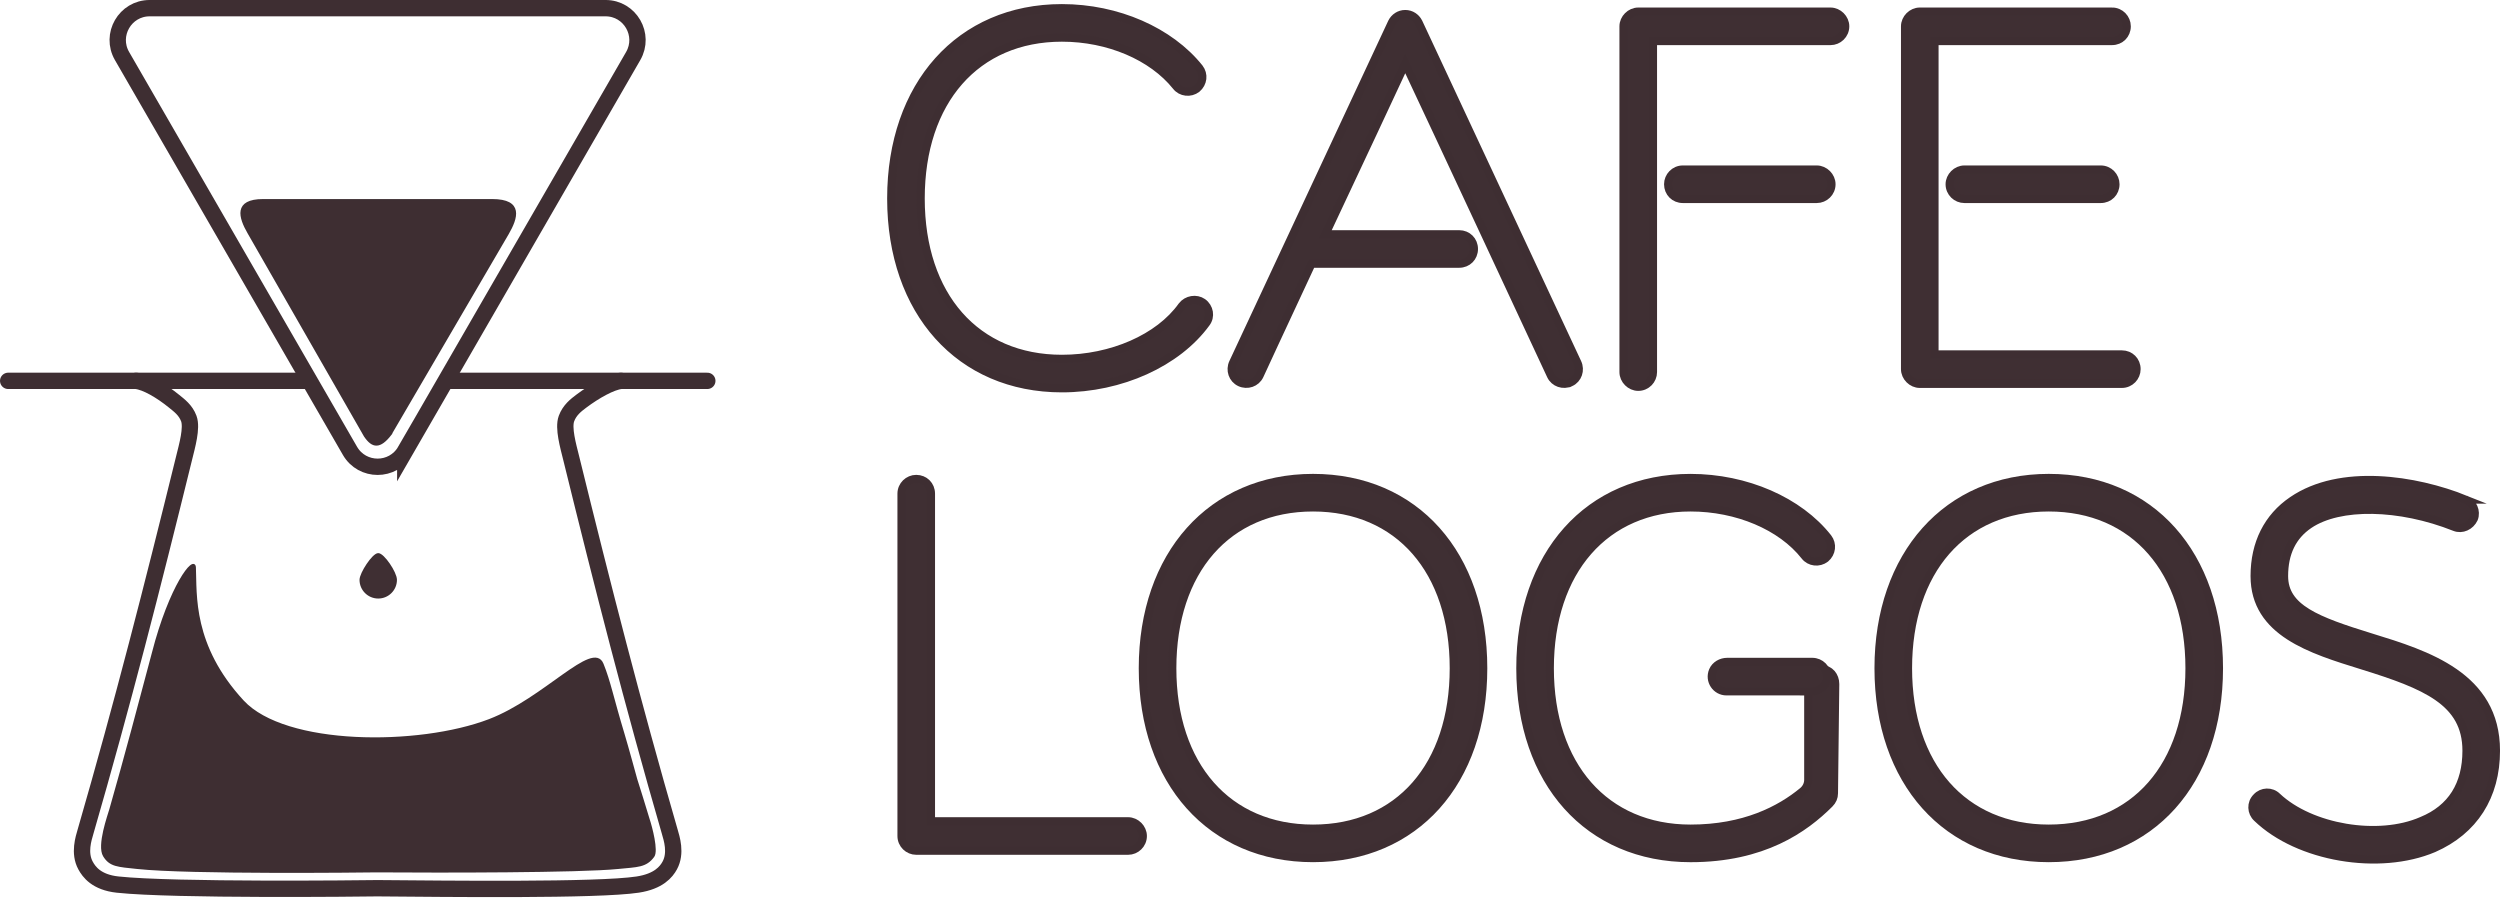
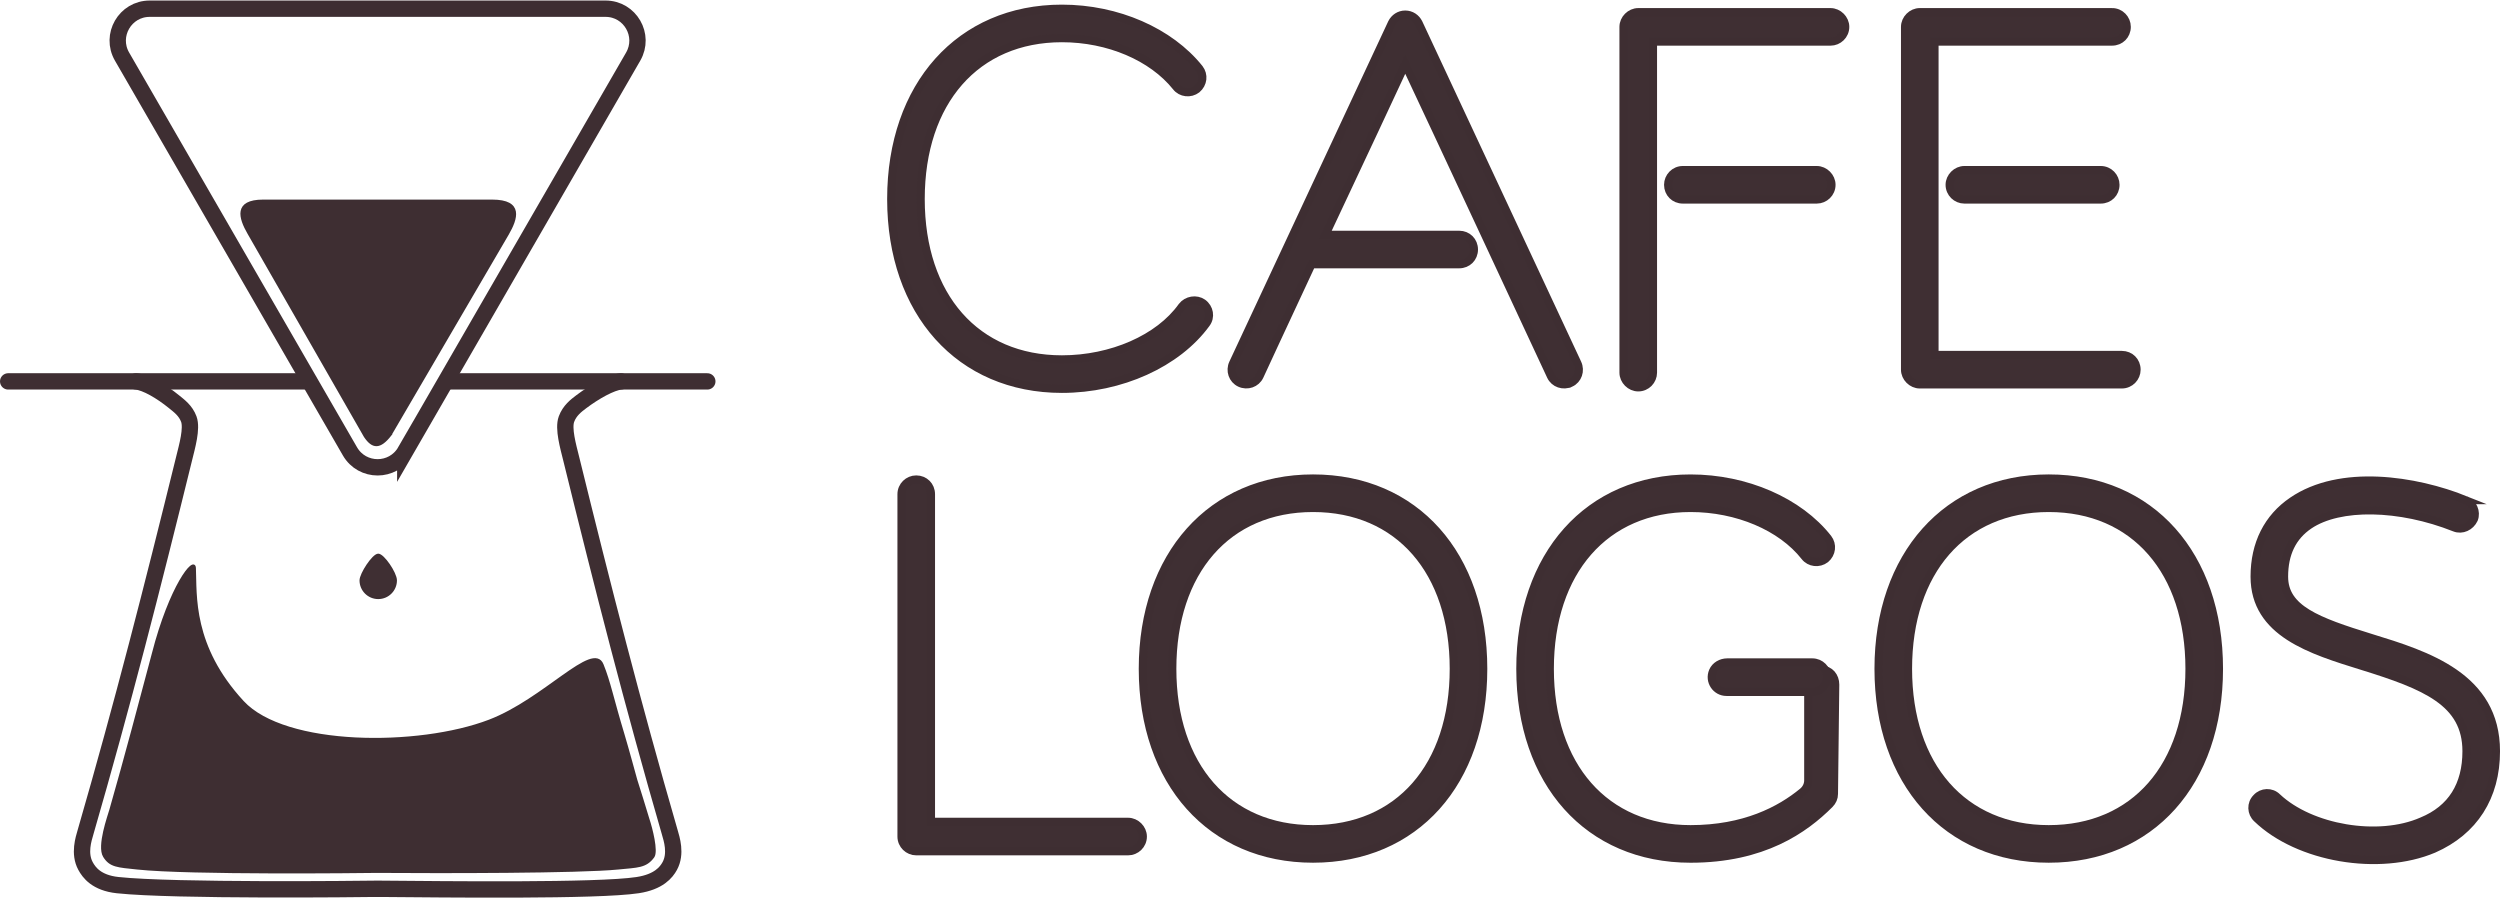
- <svg xmlns="http://www.w3.org/2000/svg" id="_レイヤー_1" data-name="レイヤー 1" viewBox="0 0 1424.31 511.11">
+ <svg xmlns="http://www.w3.org/2000/svg" id="_レイヤー_1" data-name="レイヤー 1" width="167" height="60" viewBox="0 0 1424.31 511.11">
  <g>
    <path d="M605,4.66c31.57,0,61.47,13.13,78.24,34.09,2.8,3.63,2.24,8.66-1.4,11.73-3.63,2.79-8.94,2.24-11.73-1.4-13.69-17.04-38.56-27.66-65.11-27.66-48.9,0-80.48,36.04-80.48,91.65s31.57,91.38,80.48,91.38c28.22,0,55.32-11.74,68.46-30.18,2.79-3.63,8.1-4.47,11.73-1.96,3.92,2.79,4.75,8.1,1.96,11.74-16.48,22.63-48.62,37.16-82.15,37.16-58.12,0-97.24-43.59-97.24-108.14S546.87,4.66,605,4.66Z" fill="#3f2f33" stroke="#3e2e32" stroke-miterlimit="10" stroke-width="4.66" />
    <path d="M894.77,217.86c-4.19,1.96-9.22.28-11.18-3.91,0,0-70.14-150.61-82.99-177.72-6.14,13.41-26.54,56.73-45.55,97.24h76.28c4.75,0,8.39,3.63,8.39,8.38s-3.63,8.38-8.39,8.38h-84.11c-16.21,34.65-29.62,63.71-29.62,63.71-1.96,4.19-6.99,5.87-11.17,3.91-4.19-1.96-5.87-6.99-3.91-11.18L793.05,12.76c1.4-2.79,4.19-4.75,7.55-4.75s6.15,1.96,7.55,4.75l90.54,193.93c1.96,4.19.28,9.22-3.91,11.18Z" fill="#3f2f33" stroke="#3e2e32" stroke-miterlimit="10" stroke-width="4.66" />
    <path d="M1051.26,15c0,4.75-3.91,8.38-8.38,8.38h-101.15v188.61c0,4.47-3.63,8.38-8.38,8.38-4.48,0-8.39-3.91-8.39-8.38V15c0-4.47,3.91-8.38,8.39-8.38h109.53c4.47,0,8.38,3.91,8.38,8.38ZM1043.43,104.97c0,4.75-3.91,8.38-8.38,8.38h-76.29c-4.75,0-8.38-3.63-8.38-8.38,0-4.47,3.63-8.38,8.38-8.38h76.29c4.47,0,8.38,3.91,8.38,8.38Z" fill="#3f2f33" stroke="#3e2e32" stroke-miterlimit="10" stroke-width="4.66" />
    <path d="M1203.27,6.61c4.75,0,8.38,3.91,8.38,8.38,0,4.75-3.63,8.38-8.38,8.38h-101.15v178.56h106.74c4.75,0,8.38,3.63,8.38,8.38,0,4.47-3.63,8.38-8.38,8.38h-115.12c-4.47,0-8.38-3.91-8.38-8.38V15c0-4.47,3.91-8.38,8.38-8.38h109.53ZM1196.84,96.59c4.75,0,8.38,3.91,8.38,8.38,0,4.75-3.63,8.38-8.38,8.38h-77.68c-4.48,0-8.39-3.63-8.39-8.38,0-4.47,3.91-8.38,8.39-8.38h77.68Z" fill="#3f2f33" stroke="#3e2e32" stroke-miterlimit="10" stroke-width="4.66" />
    <path d="M522,272.87c4.75,0,8.38,3.63,8.38,8.38v186.66h112.33c4.47,0,8.38,3.91,8.38,8.38,0,4.75-3.91,8.38-8.38,8.38h-120.71c-4.47,0-8.38-3.63-8.38-8.38v-195.04c0-4.75,3.91-8.38,8.38-8.38Z" fill="#3f2f33" stroke="#3e2e32" stroke-miterlimit="10" stroke-width="4.66" />
    <path d="M748.06,272.31c58.12,0,96.96,43.59,96.96,108.42s-38.84,108.14-96.96,108.14-96.96-43.59-96.96-108.14,39.12-108.42,96.96-108.42ZM748.06,472.11c48.9,0,80.2-35.77,80.2-91.38s-31.3-91.65-80.2-91.65-80.19,36.04-80.19,91.65,31.57,91.38,80.19,91.38Z" fill="#3f2f33" stroke="#3e2e32" stroke-miterlimit="10" stroke-width="4.66" />
    <path d="M1030.21,389.55v54.74c0,2.53-1.17,4.88-3.11,6.49-12.86,10.64-33.3,21.33-63.95,21.33-48.62,0-80.2-35.77-80.2-91.38s31.58-91.65,80.2-91.65c26.54,0,51.69,10.62,65.11,27.66,2.79,3.63,8.1,4.19,11.73,1.4,3.63-3.07,4.19-8.1,1.4-11.73-16.48-20.96-46.66-34.09-78.24-34.09-58.12,0-96.96,43.59-96.96,108.42s38.84,108.14,96.96,108.14c41.36,0,64.91-16.77,79.16-31.02,1.68-1.68,2.52-3.63,2.52-5.87l.73-62.27c0-4.59-3.08-8.44-7.68-8.43-.06,0-.06,0-.12,0-4.57,0-7.55,3.7-7.55,8.26Z" fill="#3f2f33" stroke="#3e2e32" stroke-miterlimit="10" stroke-width="4.66" />
    <path d="M1040.9,385.48c0-4.63-3.75-8.38-8.38-8.38h-48.46c-3.44,0-6.78,1.87-8.13,5.03-2.42,5.66,1.77,11.74,7.68,11.74h40.52l8.33.03c4.66.02,8.44-3.76,8.44-8.41h0Z" fill="#3f2f33" stroke="#3e2e32" stroke-miterlimit="10" stroke-width="4.66" />
    <path d="M1167.22,272.31c58.12,0,96.96,43.59,96.96,108.42s-38.84,108.14-96.96,108.14-96.96-43.59-96.96-108.14,39.12-108.42,96.96-108.42ZM1167.22,472.11c48.9,0,80.2-35.77,80.2-91.38s-31.3-91.65-80.2-91.65-80.19,36.04-80.19,91.65,31.57,91.38,80.19,91.38Z" fill="#3f2f33" stroke="#3e2e32" stroke-miterlimit="10" stroke-width="4.66" />
    <path d="M1404.66,284.61c4.19,1.68,6.43,6.7,4.75,10.9-1.96,4.19-6.7,6.43-10.9,4.75-31.57-12.57-65.67-13.13-82.99-1.4-9.5,6.43-14.25,16.21-14.25,29.34,0,18.44,18.72,25.43,49.46,34.93,31.86,9.78,71.26,22.07,71.26,64.55,0,25.99-12.58,45.55-35.49,55.61-31.01,13.13-77.12,5.31-100.59-17.33-3.35-3.07-3.63-8.38-.28-11.73,3.07-3.35,8.39-3.63,11.74-.28,19,17.88,57.56,24.59,82.43,13.69,17.05-6.99,25.43-20.68,25.43-39.96,0-27.94-23.47-37.45-59.52-48.62-28.78-8.94-61.19-18.72-61.19-50.86,0-18.72,7.54-33.53,21.51-43.03,27.38-18.72,70.14-12.01,98.64-.56Z" fill="#3f2f33" stroke="#3e2e32" stroke-miterlimit="10" stroke-width="4.66" />
  </g>
  <g>
    <line x1="256.02" y1="216.98" x2="402.97" y2="216.98" fill="none" stroke="#3e2e32" stroke-linecap="round" stroke-miterlimit="10" stroke-width="9.31" />
    <line x1="4.66" y1="216.98" x2="174.52" y2="216.98" fill="none" stroke="#3e2e32" stroke-linecap="round" stroke-miterlimit="10" stroke-width="9.31" />
    <path d="M353.81,216.98c-5.72.61-15.04,5.86-22.68,11.61-2.92,2.2-6.61,5.01-8.4,9.89-1.97,5.33.99,15.62,2.66,22.38,18.34,74.49,34.82,139.08,56.18,212.95,1.1,3.81,3.88,12.18,0,19.28-1.97,3.6-6.26,9.04-18.29,10.88-22.85,3.49-110.04,2.37-146.34,2.09h-3.58c-7,.11-114.21,1.35-146.34-2.09-12.1-1.3-16.33-7.28-18.29-10.88-3.88-7.11-1.1-15.47,0-19.28,21.36-73.88,37.84-138.47,56.18-212.95,1.66-6.76,4.62-17.05,2.66-22.38-1.8-4.88-5.56-7.58-8.4-9.89-7.29-5.92-15.93-11-21.65-11.61" fill="none" stroke="#3e2e32" stroke-linecap="round" stroke-miterlimit="10" stroke-width="9.31" />
    <path d="M343.29,378.32c4.02,9.86,5.88,19.77,11.89,39.63,2.28,7.53,7.33,26.05,7.33,26.05,2.04,6.63,4.39,13.7,6.97,22.52,1.68,5.01,5.07,18.2,2.79,21.32-4.33,5.94-9.14,5.57-20.13,6.68-22.01,2.22-101.75,2.19-135.32,1.94h-3.31c-6.47.1-105.61,1.25-135.32-1.94-11.19-1.2-15.4-1.19-18.94-6.94-3.59-5.82,2.61-23.01,3.62-26.53,7.79-27.06,17.85-64.96,24.17-88.86,9.9-38.57,23.73-55.88,24.02-48.82.64,15.48-1.91,44.41,27.34,76.09,24,26,100.04,26.19,140.33,10.79,31.51-12.04,59.13-45.25,64.56-31.94Z" fill="#3e2e32" stroke="#3d2e32" stroke-miterlimit="10" stroke-width="1.12" />
    <path d="M230.89,256.85L360.74,31.94c7-12.13-1.75-27.29-15.75-27.29H85.28c-14,0-22.76,15.16-15.75,27.29l129.85,224.9c7,12.13,24.51,12.13,31.51,0Z" fill="none" stroke="#3e2e32" stroke-miterlimit="10" stroke-width="9.31" />
    <path d="M222.46,247.54l66.88-114.44c5.1-8.82,8.59-19.14-8.99-19.14h-130.4c-16.53,0-13.48,9.91-8.38,18.73l66.27,115.66c4.47,6.65,8.6,6.9,14.64-.81Z" fill="#3e2e32" stroke="#3d2e32" stroke-miterlimit="10" stroke-width="1.12" />
    <path d="M225.59,330.34c0,5.58-4.52,10.1-10.1,10.1s-10.1-4.52-10.1-10.1c0-3.72,7.16-14.66,10.1-14.66s10.1,10.53,10.1,14.66Z" fill="#3f2f33" stroke="#3d2e32" stroke-miterlimit="10" stroke-width="1.12" />
  </g>
</svg>
